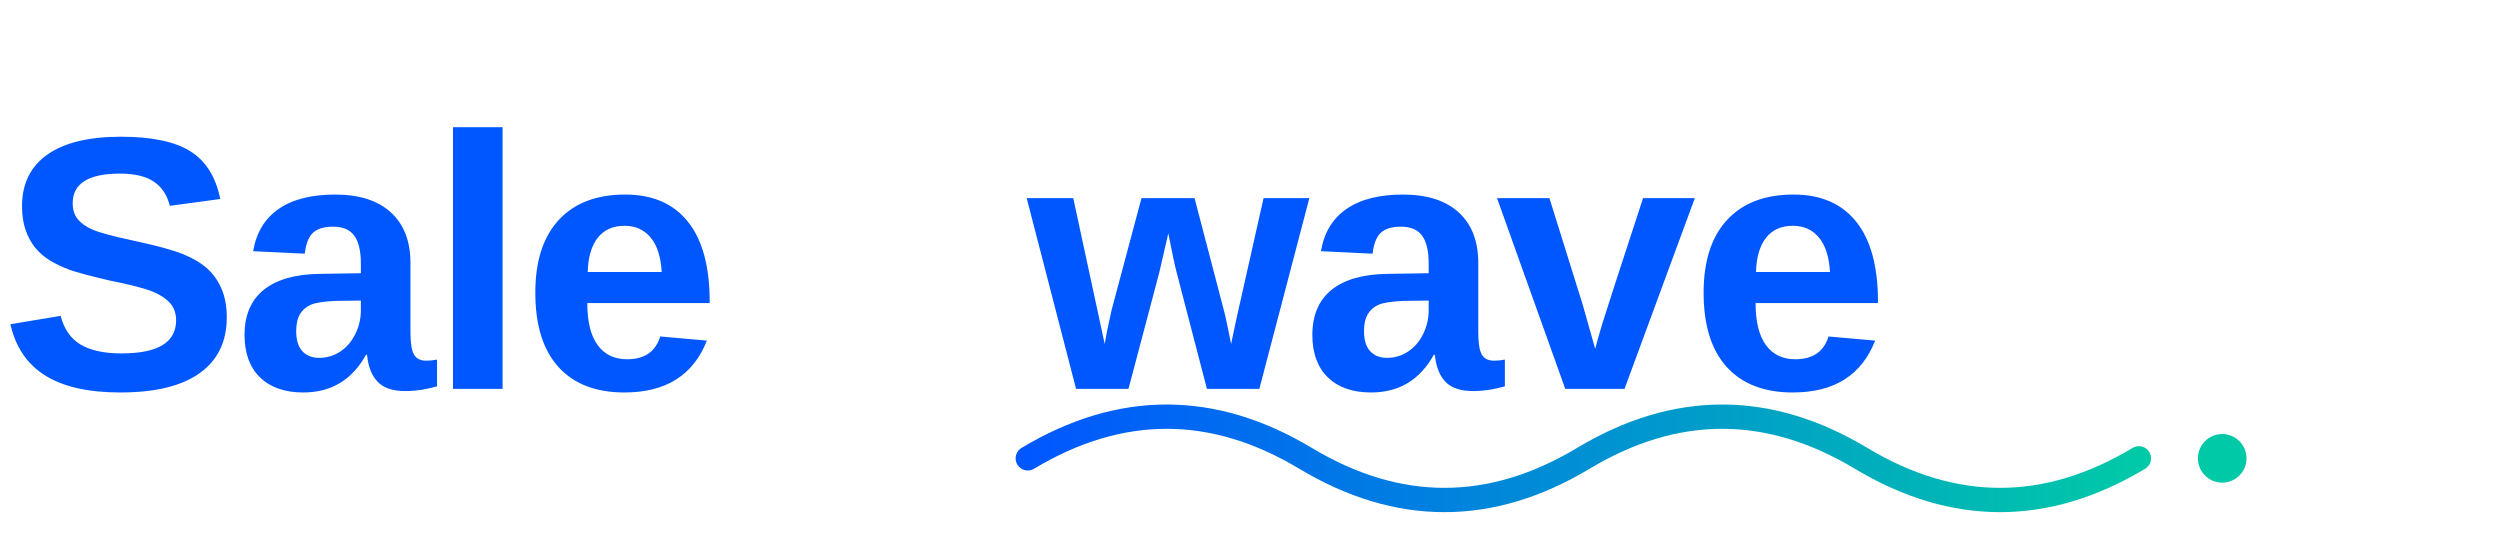
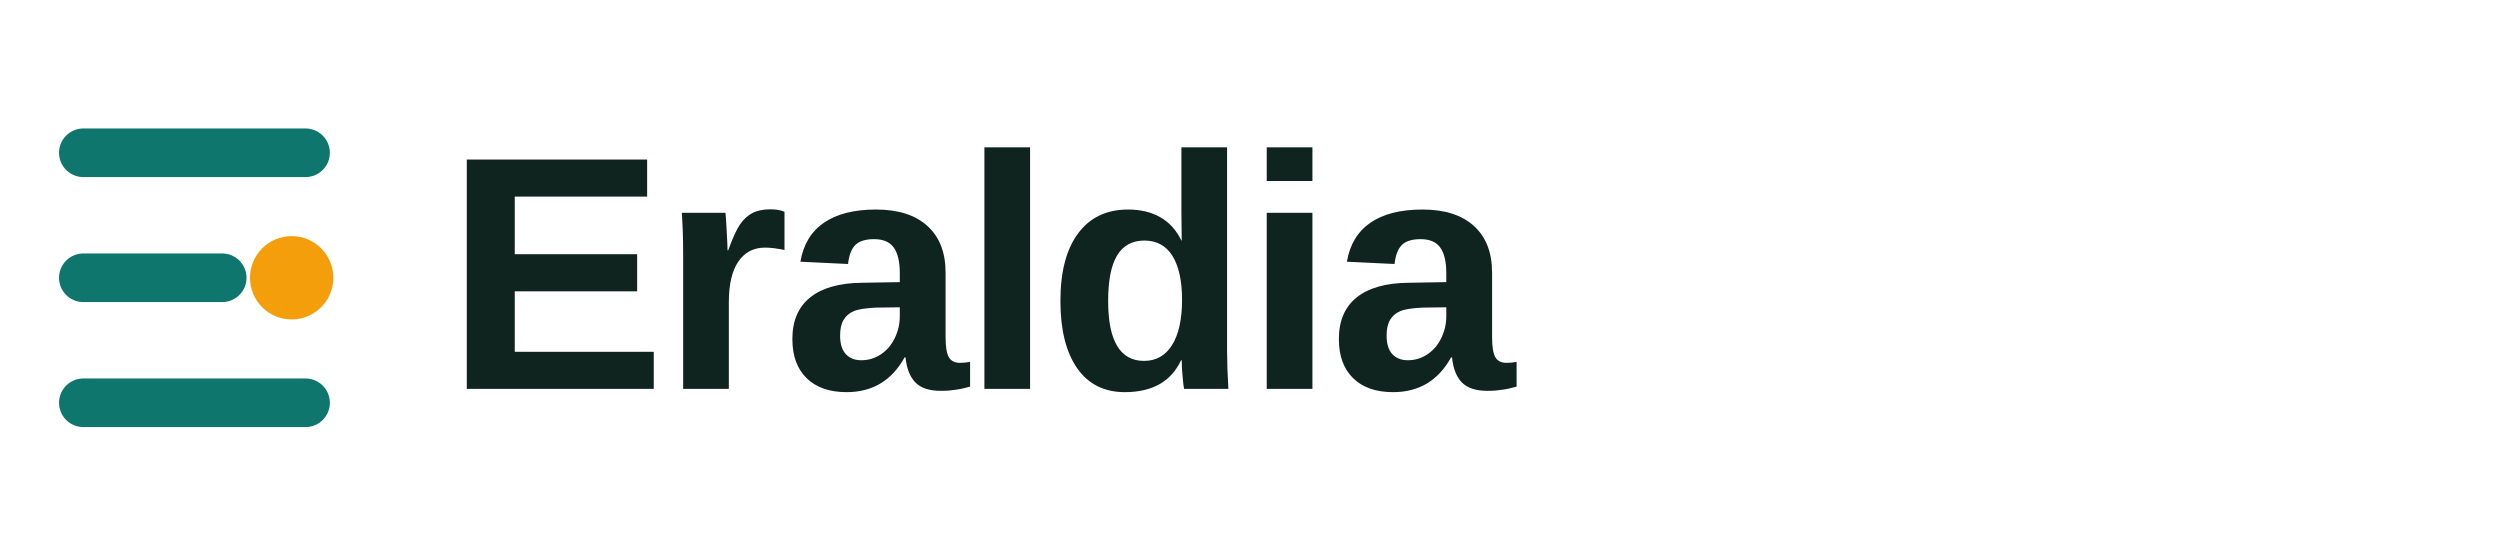
<svg xmlns="http://www.w3.org/2000/svg" viewBox="0 0 360 80" fill="none">
-   <defs>
-     <linearGradient id="waveGrad" x1="0%" y1="0%" x2="100%" y2="0%">
-       <stop offset="0%" stop-color="#0057FF" />
-       <stop offset="100%" stop-color="#00C9A7" />
-     </linearGradient>
-   </defs>
-   <text x="0" y="56" font-family="'Segoe UI', 'Helvetica Neue', Arial, sans-serif" font-size="52" font-weight="700" fill="#0057FF" letter-spacing="-1">
-     Sale
-   </text>
-   <text x="148" y="56" font-family="'Segoe UI', 'Helvetica Neue', Arial, sans-serif" font-size="52" font-weight="700" fill="#0057FF" letter-spacing="-1">
-     wave
-   </text>
-   <path d="M148 66 Q168 54, 188 66 Q208 78, 228 66 Q248 54, 268 66 Q288 78, 308 66" stroke="url(#waveGrad)" stroke-width="3.5" fill="none" stroke-linecap="round" />
-   <circle cx="320" cy="66" r="3.5" fill="#00C9A7" />
+   <path d="M12 22H44" stroke="#0F766E" stroke-width="7" stroke-linecap="round" />
+   <path d="M12 40H32" stroke="#0F766E" stroke-width="7" stroke-linecap="round" />
+   <path d="M12 58H44" stroke="#0F766E" stroke-width="7" stroke-linecap="round" />
+   <circle cx="42" cy="40" r="6" fill="#F59E0B" />
+   <text x="64" y="56" font-family="'Space Grotesk', 'Segoe UI', 'Helvetica Neue', Arial, sans-serif" font-size="48" font-weight="700" fill="#10241F" letter-spacing="-1">Eraldia</text>
</svg>
